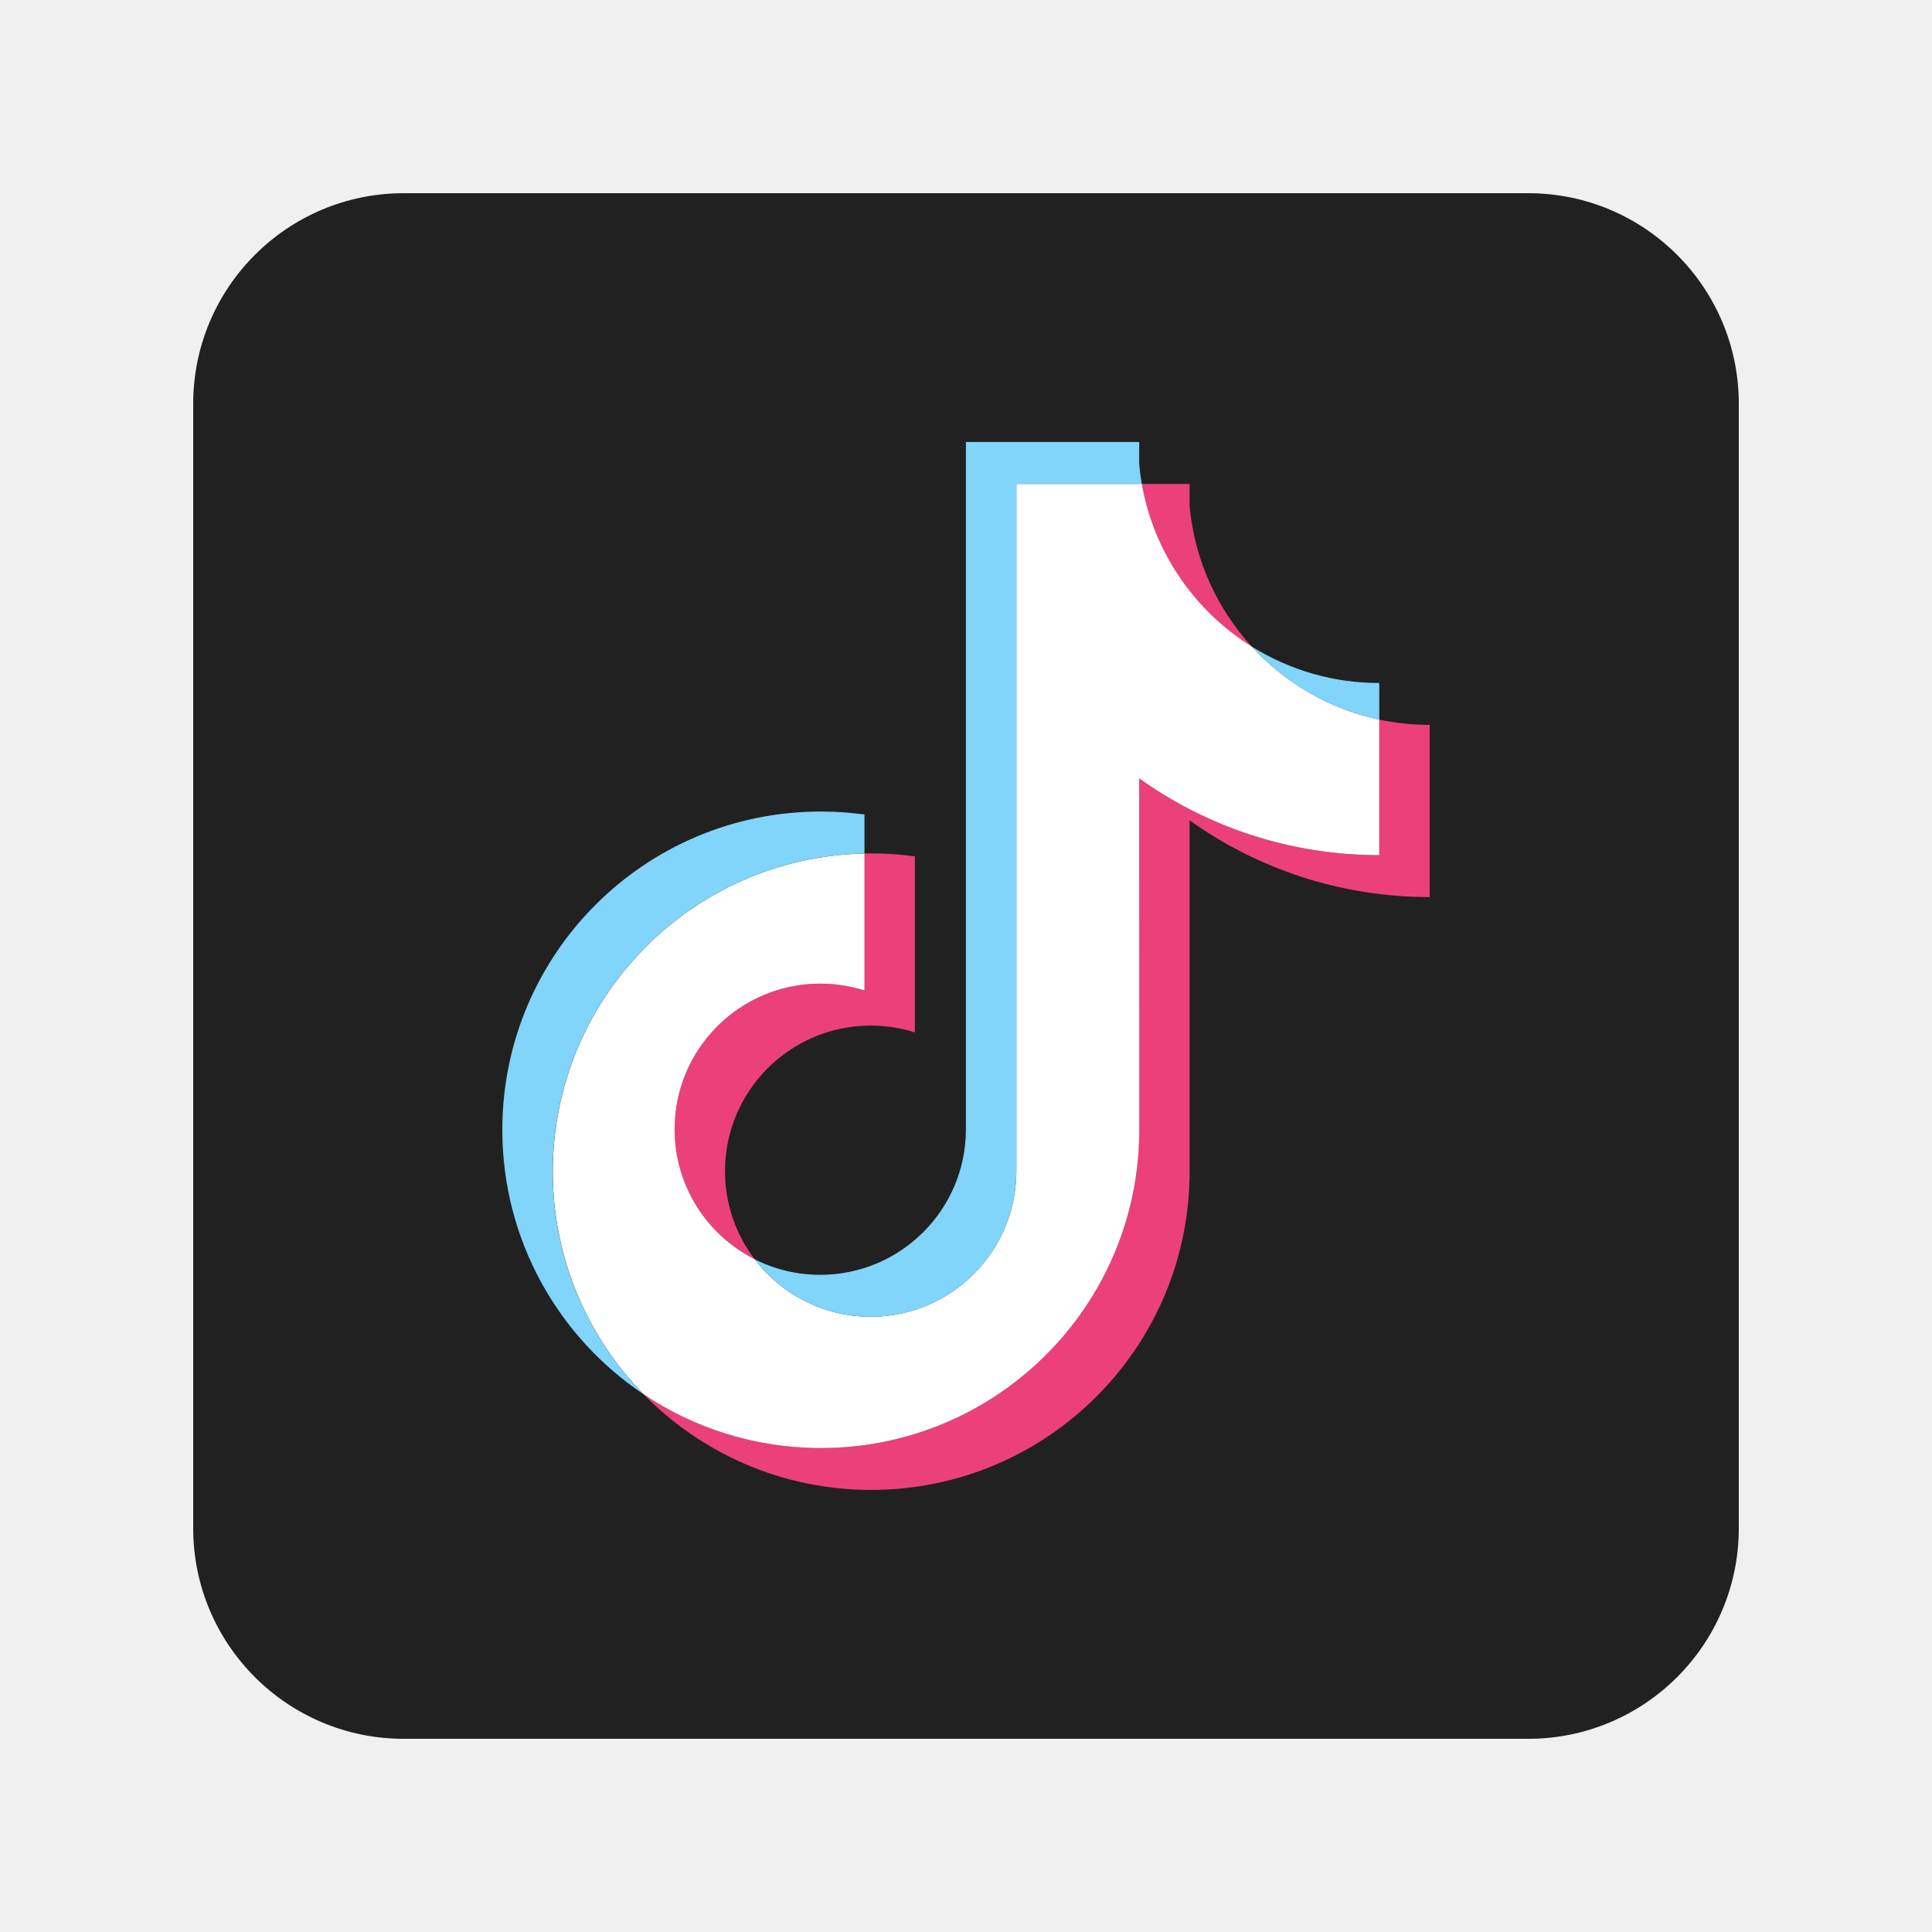
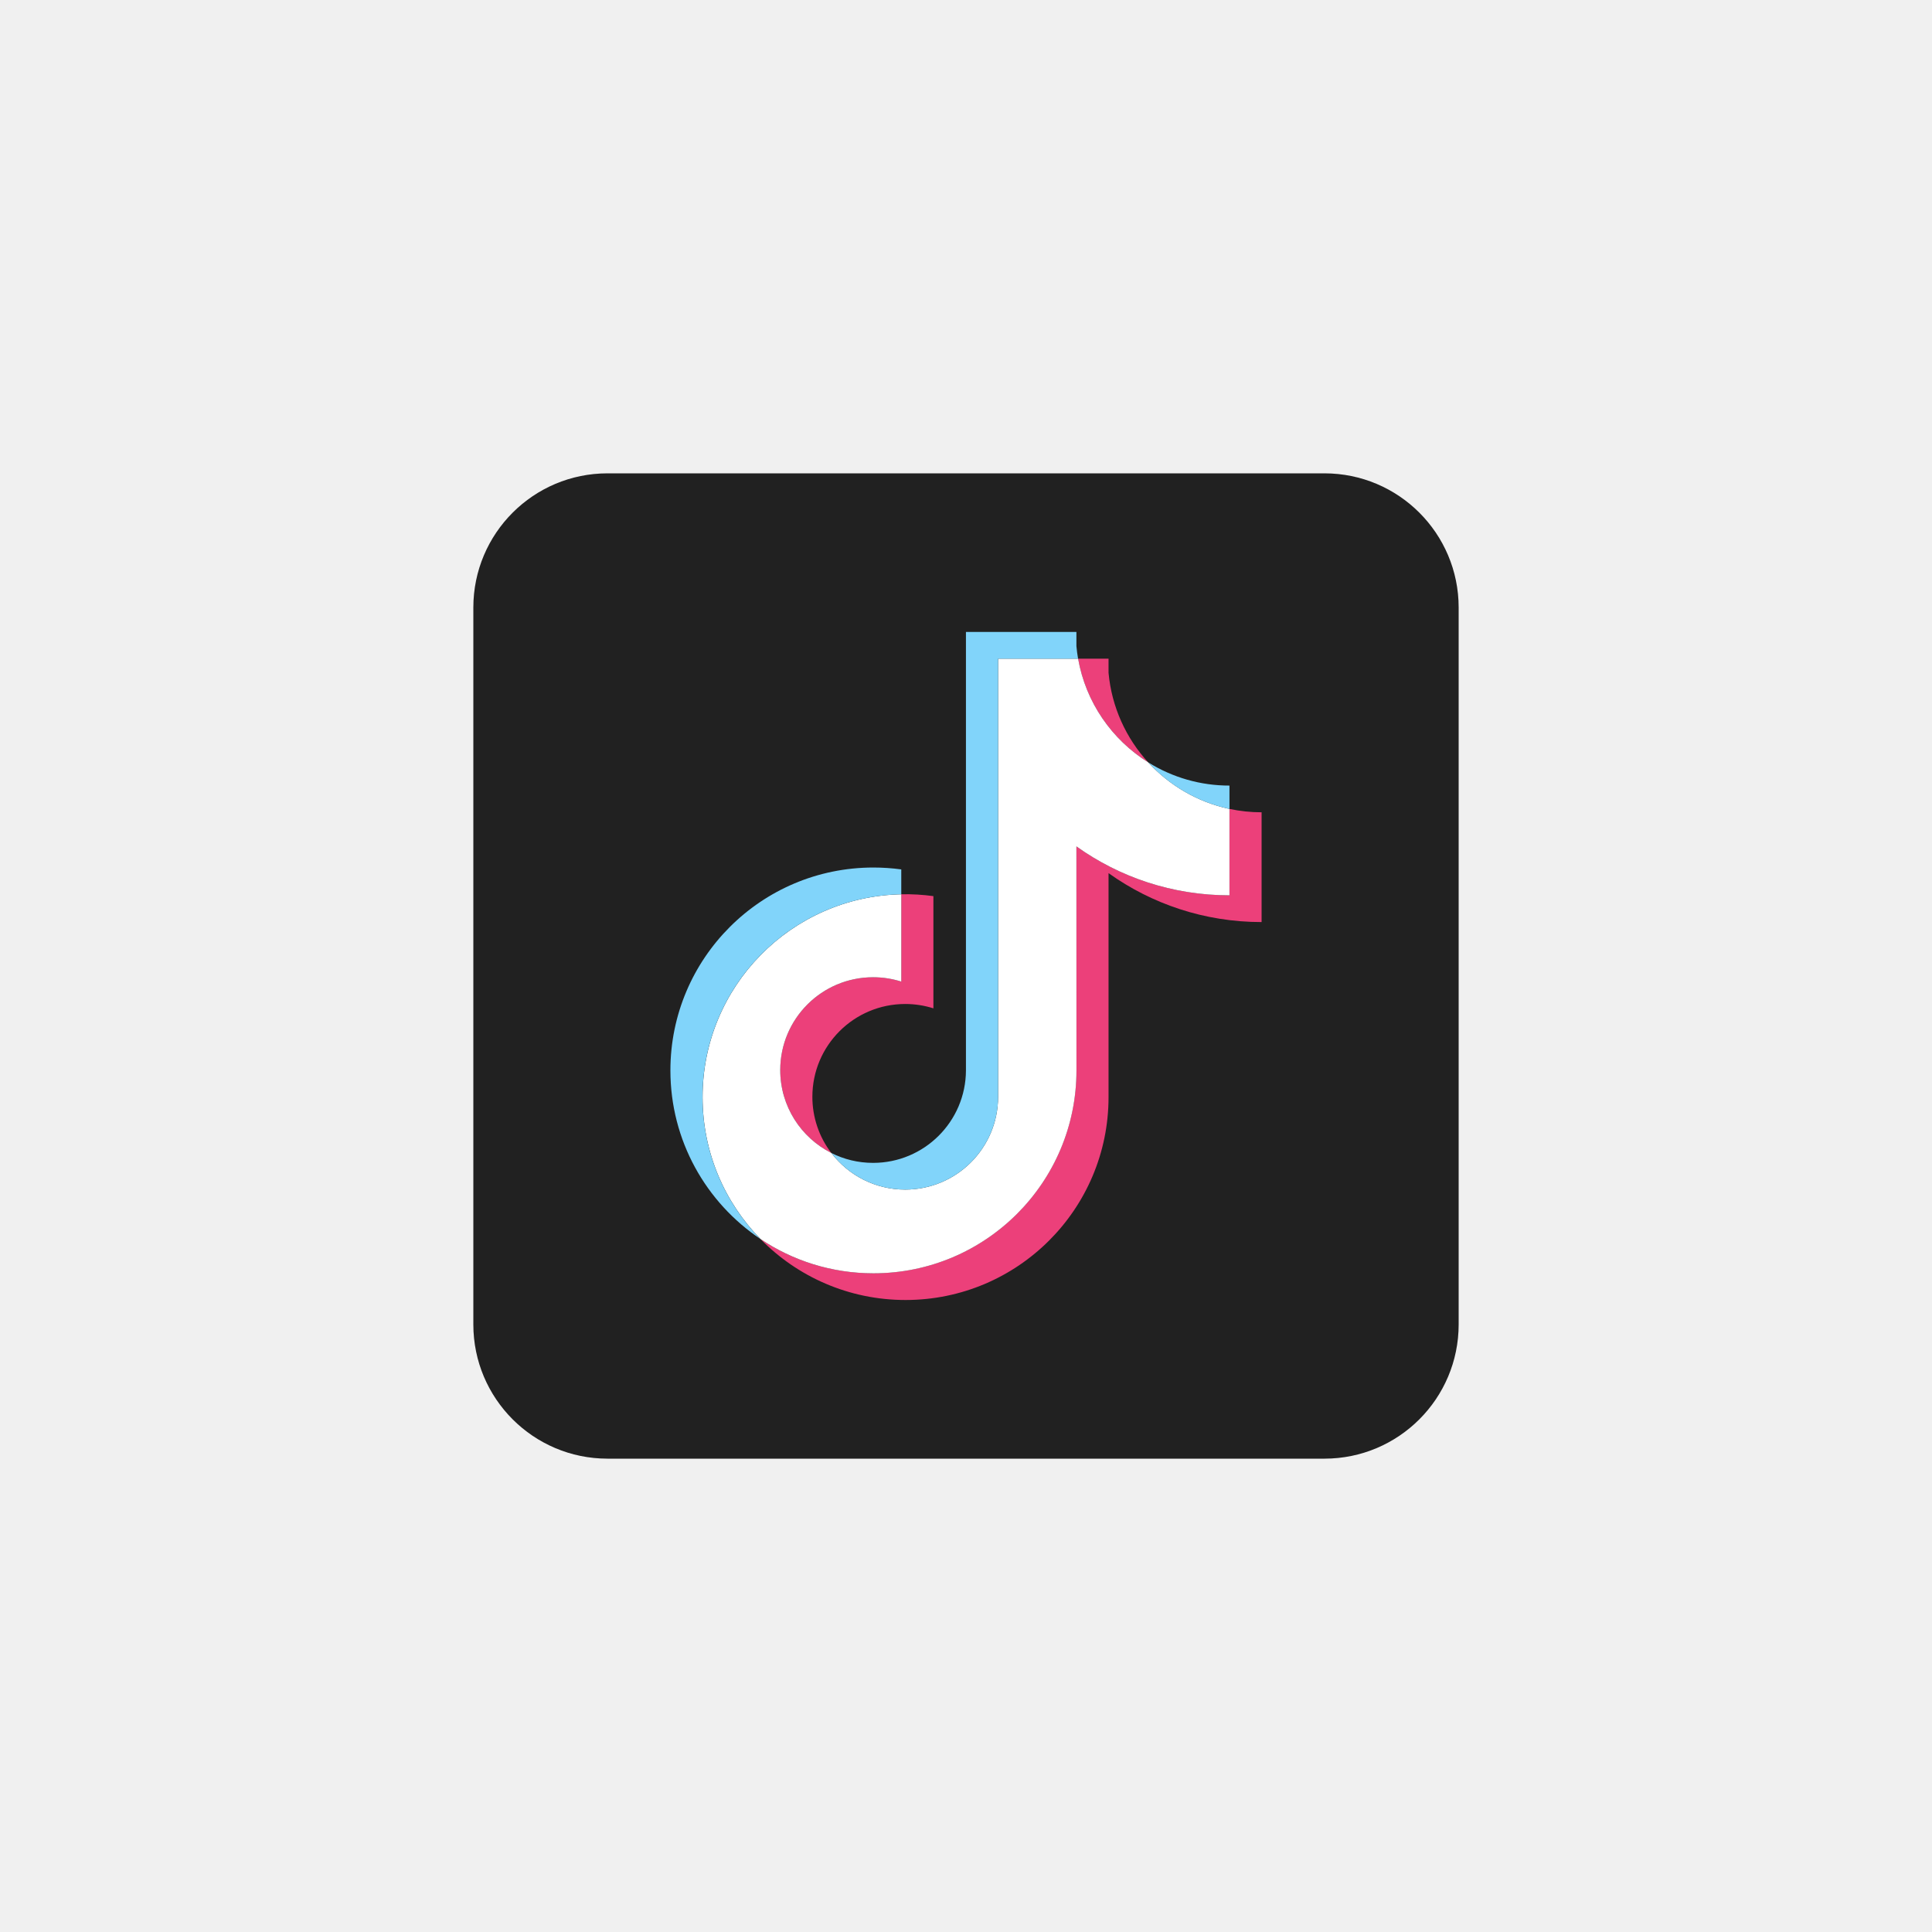
<svg xmlns="http://www.w3.org/2000/svg" viewBox="0 0 48 48">
-   <g transform="translate(-1.6 -1.6) scale(1.066667)">
+   <g transform="translate(7.68 7.68) scale(0.68)">
    <g transform="translate(0 0) scale(1)">
      <path fill="#212121" fill-rule="evenodd" d="M10.904,6h26.191C39.804,6,42,8.196,42,10.904v26.191 C42,39.804,39.804,42,37.096,42H10.904C8.196,42,6,39.804,6,37.096V10.904C6,8.196,8.196,6,10.904,6z" clip-rule="evenodd" />
      <path fill="#ec407a" fill-rule="evenodd" d="M29.208,20.607c1.576,1.126,3.507,1.788,5.592,1.788v-4.011 c-0.395,0-0.788-0.041-1.174-0.123v3.157c-2.085,0-4.015-0.663-5.592-1.788v8.184c0,4.094-3.321,7.413-7.417,7.413 c-1.528,0-2.949-0.462-4.129-1.254c1.347,1.376,3.225,2.23,5.303,2.23c4.096,0,7.417-3.319,7.417-7.413L29.208,20.607L29.208,20.607 z M30.657,16.561c-0.805-0.879-1.334-2.016-1.449-3.273v-0.516h-1.113C28.375,14.369,29.331,15.734,30.657,16.561L30.657,16.561z M19.079,30.832c-0.45-0.59-0.693-1.311-0.692-2.053c0-1.873,1.519-3.391,3.393-3.391c0.349,0,0.696,0.053,1.029,0.159v-4.1 c-0.389-0.053-0.781-0.076-1.174-0.068v3.191c-0.333-0.106-0.68-0.159-1.03-0.159c-1.874,0-3.393,1.518-3.393,3.391 C17.213,29.127,17.972,30.274,19.079,30.832z" clip-rule="evenodd" />
      <path fill="#fff" fill-rule="evenodd" d="M28.034,19.63c1.576,1.126,3.507,1.788,5.592,1.788v-3.157 c-1.164-0.248-2.194-0.856-2.969-1.701c-1.326-0.827-2.281-2.191-2.561-3.788h-2.923v16.018c-0.007,1.867-1.523,3.379-3.393,3.379 c-1.102,0-2.081-0.525-2.701-1.338c-1.107-0.558-1.866-1.705-1.866-3.029c0-1.873,1.519-3.391,3.393-3.391 c0.359,0,0.705,0.056,1.03,0.159V21.38c-4.024,0.083-7.26,3.369-7.26,7.411c0,2.018,0.806,3.847,2.114,5.183 c1.18,0.792,2.601,1.254,4.129,1.254c4.096,0,7.417-3.319,7.417-7.413L28.034,19.63L28.034,19.63z" clip-rule="evenodd" />
      <path fill="#81d4fa" fill-rule="evenodd" d="M33.626,18.262v-0.854c-1.05,0.002-2.078-0.292-2.969-0.848 C31.445,17.423,32.483,18.018,33.626,18.262z M28.095,12.772c-0.027-0.153-0.047-0.306-0.061-0.461v-0.516h-4.036v16.019 c-0.006,1.867-1.523,3.379-3.393,3.379c-0.549,0-1.067-0.13-1.526-0.362c0.62,0.813,1.599,1.338,2.701,1.338 c1.87,0,3.386-1.512,3.393-3.379V12.772H28.095z M21.635,21.38v-0.909c-0.337-0.046-0.677-0.069-1.018-0.069 c-4.097,0-7.417,3.319-7.417,7.413c0,2.567,1.305,4.829,3.288,6.159c-1.308-1.336-2.114-3.165-2.114-5.183 C14.374,24.749,17.611,21.463,21.635,21.38z" clip-rule="evenodd" />
    </g>
  </g>
</svg>
